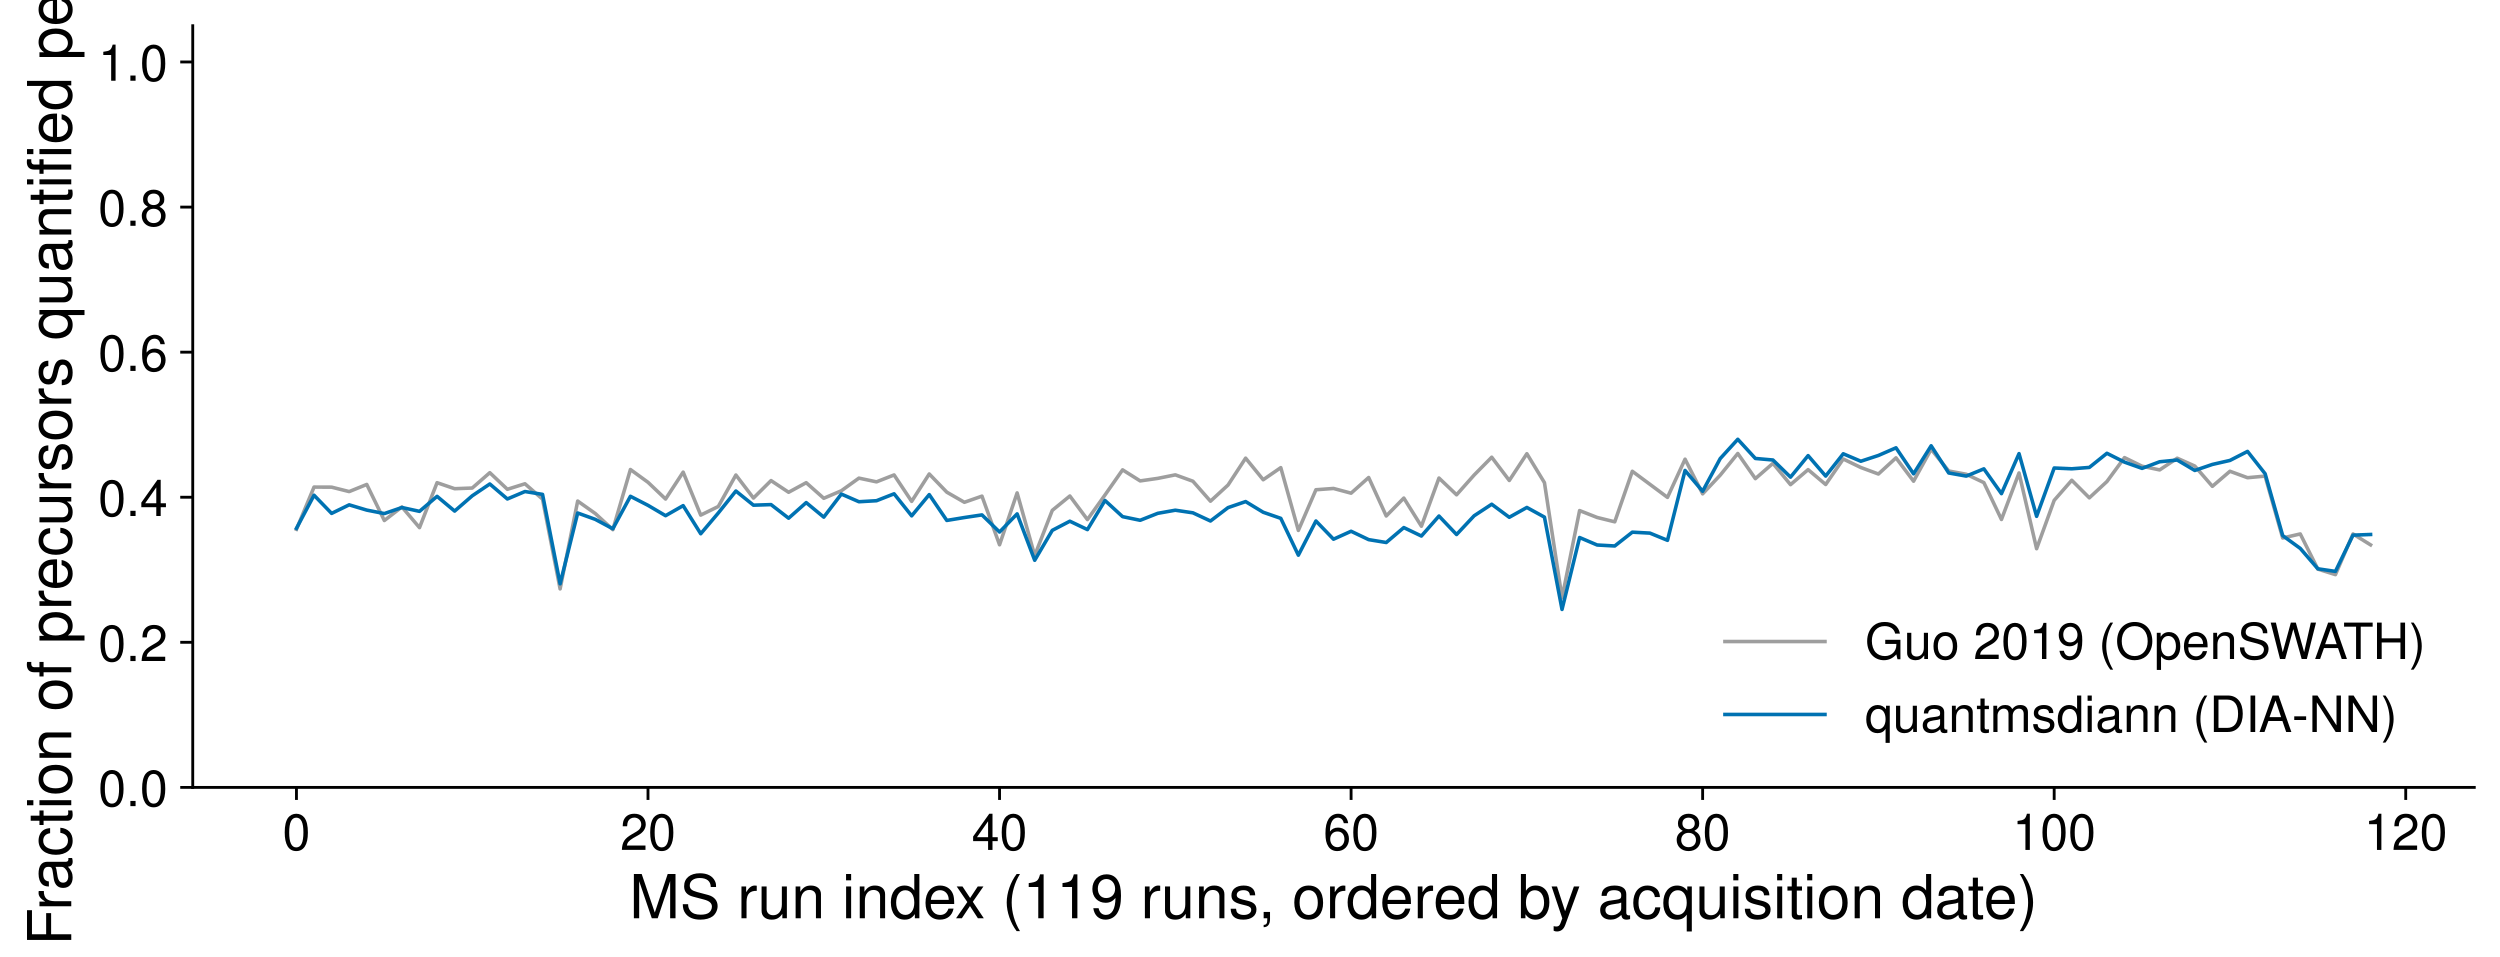
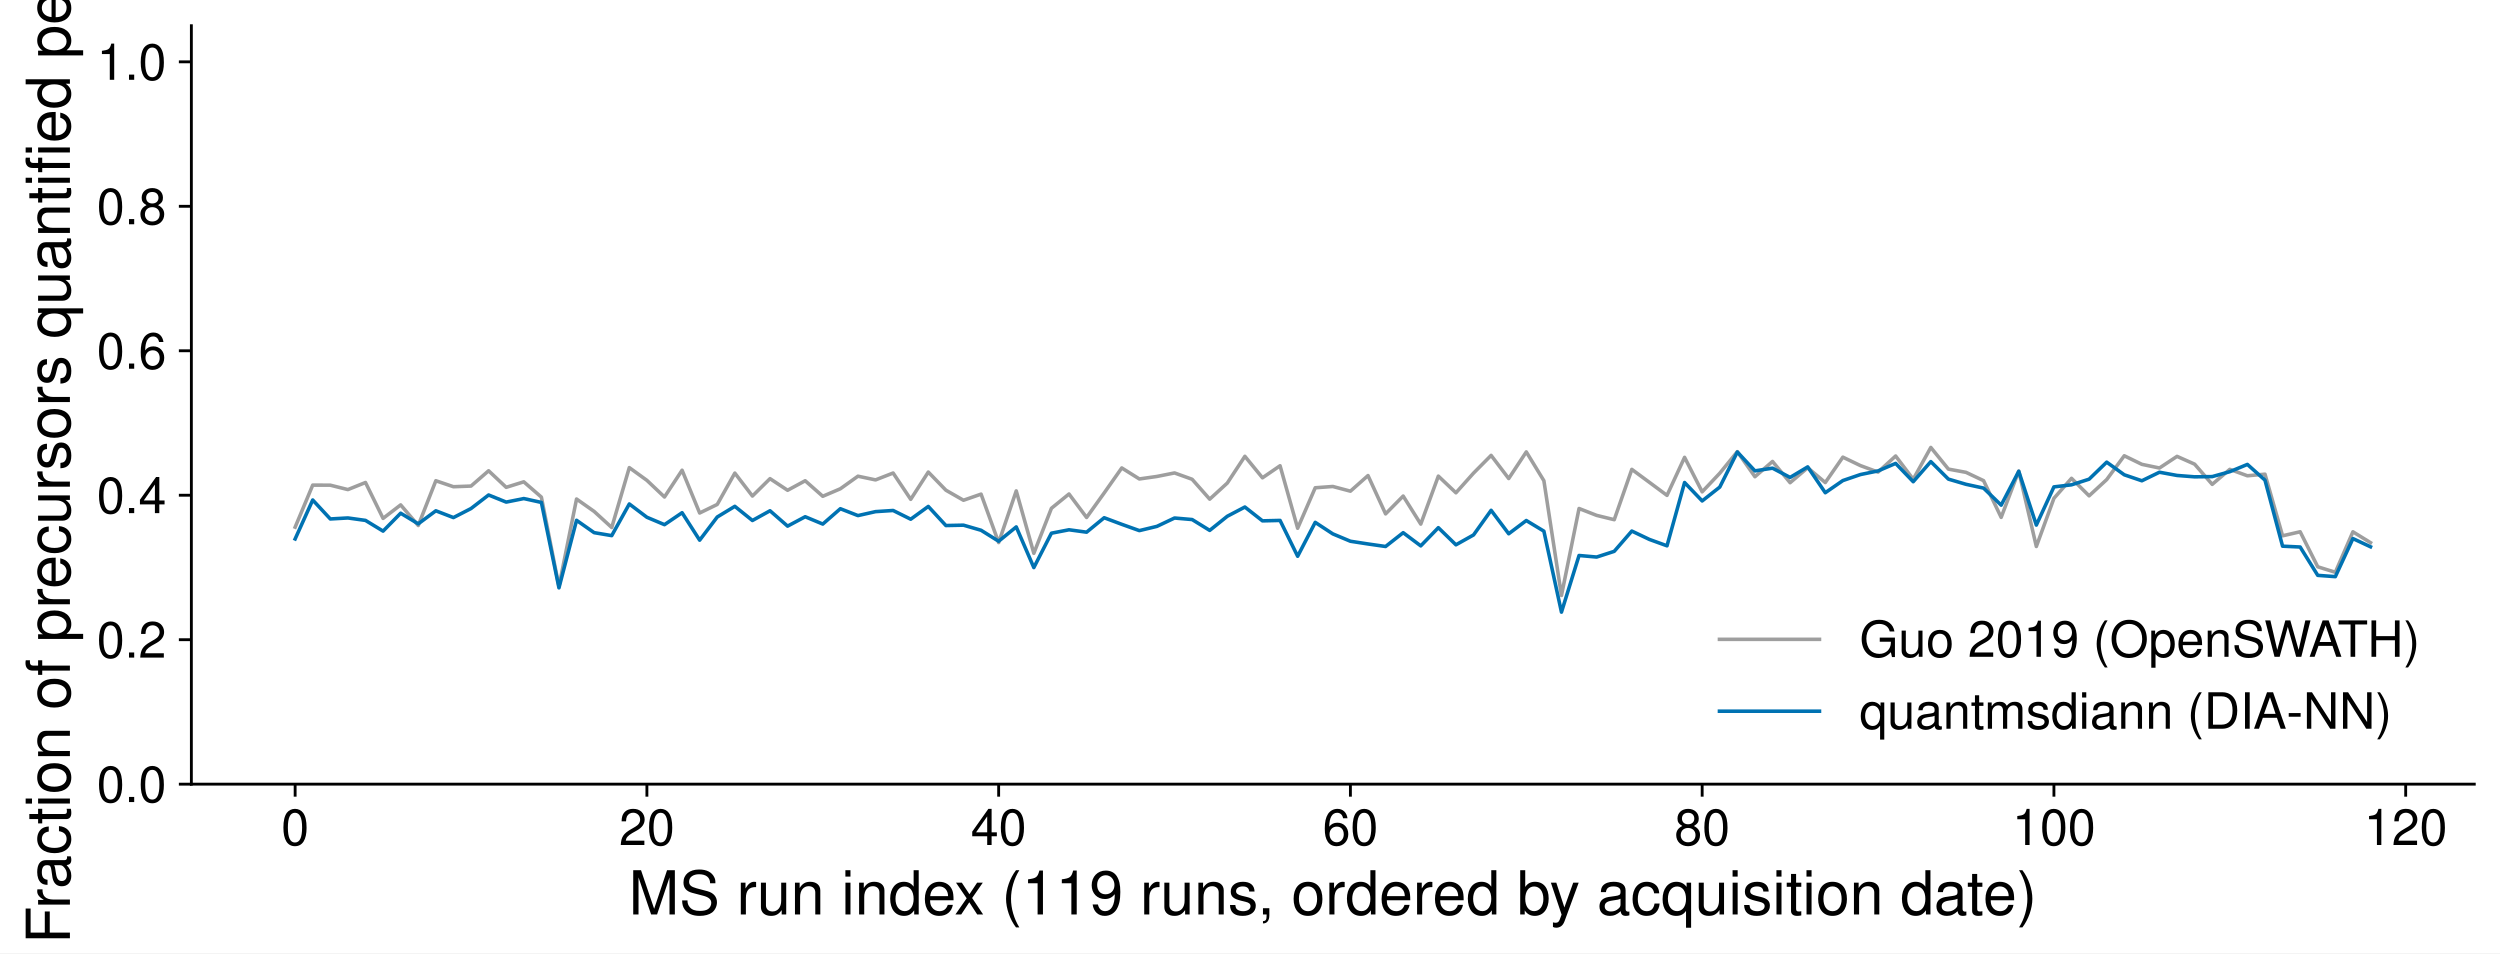
- <svg xmlns="http://www.w3.org/2000/svg" xmlns:xlink="http://www.w3.org/1999/xlink" width="699.803pt" height="267.884pt" viewBox="0 0 699.803 267.884" version="1.1">
+ <svg xmlns="http://www.w3.org/2000/svg" xmlns:xlink="http://www.w3.org/1999/xlink" width="699.841pt" height="266.845pt" viewBox="0 0 699.841 266.845" version="1.1">
  <defs>
    <style type="text/css">*{stroke-linejoin: round; stroke-linecap: butt}</style>
  </defs>
  <g id="figure_1">
    <g id="patch_1">
-       <path d="M 0 267.884  L 699.803 267.884  L 699.803 0  L 0 0  z " style="fill: #ffffff" />
+       <path d="M 0 266.845  L 699.841 266.845  L 699.841 0  L 0 0  z " style="fill: #ffffff" />
    </g>
    <g id="axes_1">
      <g id="patch_2">
-         <path d="M 53.953 220.411  L 692.603 220.411  L 692.603 7.2  L 53.953 7.2  z " style="fill: #ffffff" />
+         <path d="M 53.571 219.512  L 692.641 219.512  L 692.641 7.2  L 53.571 7.2  z " style="fill: #ffffff" />
      </g>
      <g id="matplotlib.axis_1">
        <g id="xtick_1">
          <g id="line2d_1">
            <defs>
-               <path id="m0c44b47401" d="M 0 0  L 0 3.5  " style="stroke: #000000; stroke-width: 0.8" />
+               <path id="m58cc68d00b" d="M 0 0  L 0 3.5  " style="stroke: #000000; stroke-width: 0.8" />
            </defs>
            <g>
-               <use xlink:href="#m0c44b47401" x="82.983" y="220.411" style="stroke: #000000; stroke-width: 0.8" />
+               <use xlink:href="#m58cc68d00b" x="82.62" y="219.512" style="stroke: #000000; stroke-width: 0.8" />
            </g>
          </g>
          <g id="text_1">
-             <text style="font-size: 14px; font-family: 'Helvetica', 'Arial', 'DejaVu Sans', sans-serif; text-anchor: middle" x="82.983" y="237.911" transform="rotate(-0 82.98298 237.9111)">0</text>
+             <text style="font-size: 14px; font-family: 'Helvetica', 'Arial', 'DejaVu Sans', sans-serif; text-anchor: middle" x="82.62" y="236.555" transform="rotate(-0 82.61957 236.5553)">0</text>
          </g>
        </g>
        <g id="xtick_2">
          <g id="line2d_2">
            <g>
-               <use xlink:href="#m0c44b47401" x="181.388" y="220.411" style="stroke: #000000; stroke-width: 0.8" />
+               <use xlink:href="#m58cc68d00b" x="181.09" y="219.512" style="stroke: #000000; stroke-width: 0.8" />
            </g>
          </g>
          <g id="text_2">
-             <text style="font-size: 14px; font-family: 'Helvetica', 'Arial', 'DejaVu Sans', sans-serif; text-anchor: middle" x="181.388" y="237.911" transform="rotate(-0 181.3882 237.9111)">20</text>
+             <text style="font-size: 14px; font-family: 'Helvetica', 'Arial', 'DejaVu Sans', sans-serif; text-anchor: middle" x="181.09" y="236.555" transform="rotate(-0 181.0895 236.5553)">20</text>
          </g>
        </g>
        <g id="xtick_3">
          <g id="line2d_3">
            <g>
-               <use xlink:href="#m0c44b47401" x="279.793" y="220.411" style="stroke: #000000; stroke-width: 0.8" />
+               <use xlink:href="#m58cc68d00b" x="279.559" y="219.512" style="stroke: #000000; stroke-width: 0.8" />
            </g>
          </g>
          <g id="text_3">
-             <text style="font-size: 14px; font-family: 'Helvetica', 'Arial', 'DejaVu Sans', sans-serif; text-anchor: middle" x="279.793" y="237.911" transform="rotate(-0 279.7935 237.9111)">40</text>
+             <text style="font-size: 14px; font-family: 'Helvetica', 'Arial', 'DejaVu Sans', sans-serif; text-anchor: middle" x="279.559" y="236.555" transform="rotate(-0 279.5595 236.5553)">40</text>
          </g>
        </g>
        <g id="xtick_4">
          <g id="line2d_4">
            <g>
-               <use xlink:href="#m0c44b47401" x="378.199" y="220.411" style="stroke: #000000; stroke-width: 0.8" />
+               <use xlink:href="#m58cc68d00b" x="378.029" y="219.512" style="stroke: #000000; stroke-width: 0.8" />
            </g>
          </g>
          <g id="text_4">
-             <text style="font-size: 14px; font-family: 'Helvetica', 'Arial', 'DejaVu Sans', sans-serif; text-anchor: middle" x="378.199" y="237.911" transform="rotate(-0 378.1987 237.9111)">60</text>
+             <text style="font-size: 14px; font-family: 'Helvetica', 'Arial', 'DejaVu Sans', sans-serif; text-anchor: middle" x="378.029" y="236.555" transform="rotate(-0 378.0294 236.5553)">60</text>
          </g>
        </g>
        <g id="xtick_5">
          <g id="line2d_5">
            <g>
-               <use xlink:href="#m0c44b47401" x="476.604" y="220.411" style="stroke: #000000; stroke-width: 0.8" />
+               <use xlink:href="#m58cc68d00b" x="476.499" y="219.512" style="stroke: #000000; stroke-width: 0.8" />
            </g>
          </g>
          <g id="text_5">
-             <text style="font-size: 14px; font-family: 'Helvetica', 'Arial', 'DejaVu Sans', sans-serif; text-anchor: middle" x="476.604" y="237.911" transform="rotate(-0 476.6039 237.9111)">80</text>
+             <text style="font-size: 14px; font-family: 'Helvetica', 'Arial', 'DejaVu Sans', sans-serif; text-anchor: middle" x="476.499" y="236.555" transform="rotate(-0 476.4994 236.5553)">80</text>
          </g>
        </g>
        <g id="xtick_6">
          <g id="line2d_6">
            <g>
-               <use xlink:href="#m0c44b47401" x="575.009" y="220.411" style="stroke: #000000; stroke-width: 0.8" />
+               <use xlink:href="#m58cc68d00b" x="574.969" y="219.512" style="stroke: #000000; stroke-width: 0.8" />
            </g>
          </g>
          <g id="text_6">
-             <text style="font-size: 14px; font-family: 'Helvetica', 'Arial', 'DejaVu Sans', sans-serif; text-anchor: middle" x="575.009" y="237.911" transform="rotate(-0 575.0092 237.9111)">100</text>
+             <text style="font-size: 14px; font-family: 'Helvetica', 'Arial', 'DejaVu Sans', sans-serif; text-anchor: middle" x="574.969" y="236.555" transform="rotate(-0 574.9693 236.5553)">100</text>
          </g>
        </g>
        <g id="xtick_7">
          <g id="line2d_7">
            <g>
-               <use xlink:href="#m0c44b47401" x="673.414" y="220.411" style="stroke: #000000; stroke-width: 0.8" />
+               <use xlink:href="#m58cc68d00b" x="673.439" y="219.512" style="stroke: #000000; stroke-width: 0.8" />
            </g>
          </g>
          <g id="text_7">
-             <text style="font-size: 14px; font-family: 'Helvetica', 'Arial', 'DejaVu Sans', sans-serif; text-anchor: middle" x="673.414" y="237.911" transform="rotate(-0 673.4144 237.9111)">120</text>
+             <text style="font-size: 14px; font-family: 'Helvetica', 'Arial', 'DejaVu Sans', sans-serif; text-anchor: middle" x="673.439" y="236.555" transform="rotate(-0 673.4393 236.5553)">120</text>
          </g>
        </g>
        <g id="text_8">
-           <text style="font-size: 17px; font-family: 'Helvetica', 'Arial', 'DejaVu Sans', sans-serif; text-anchor: middle" x="373.278" y="257.04" transform="rotate(-0 373.2784 257.04)">MS run index (119 runs, ordered by acquisition date)</text>
+           <text style="font-size: 17px; font-family: 'Helvetica', 'Arial', 'DejaVu Sans', sans-serif; text-anchor: middle" x="373.106" y="256" transform="rotate(-0 373.1059 256.0003)">MS run index (119 runs, ordered by acquisition date)</text>
        </g>
      </g>
      <g id="matplotlib.axis_2">
        <g id="ytick_1">
          <g id="line2d_8">
            <defs>
-               <path id="m05ac8b0666" d="M 0 0  L -3.5 0  " style="stroke: #000000; stroke-width: 0.8" />
+               <path id="mc0aa4ea80b" d="M 0 0  L -3.5 0  " style="stroke: #000000; stroke-width: 0.8" />
            </defs>
            <g>
-               <use xlink:href="#m05ac8b0666" x="53.953" y="220.411" style="stroke: #000000; stroke-width: 0.8" />
+               <use xlink:href="#mc0aa4ea80b" x="53.571" y="219.512" style="stroke: #000000; stroke-width: 0.8" />
            </g>
          </g>
          <g id="text_9">
-             <text style="font-size: 14px; font-family: 'Helvetica', 'Arial', 'DejaVu Sans', sans-serif; text-anchor: end" x="46.953" y="225.661" transform="rotate(-0 46.95344 225.6611)">0.0</text>
+             <text style="font-size: 14px; font-family: 'Helvetica', 'Arial', 'DejaVu Sans', sans-serif; text-anchor: end" x="46.571" y="224.534" transform="rotate(-0 46.57094 224.5339)">0.0</text>
          </g>
        </g>
        <g id="ytick_2">
          <g id="line2d_9">
            <g>
-               <use xlink:href="#m05ac8b0666" x="53.953" y="179.799" style="stroke: #000000; stroke-width: 0.8" />
+               <use xlink:href="#mc0aa4ea80b" x="53.571" y="179.072" style="stroke: #000000; stroke-width: 0.8" />
            </g>
          </g>
          <g id="text_10">
-             <text style="font-size: 14px; font-family: 'Helvetica', 'Arial', 'DejaVu Sans', sans-serif; text-anchor: end" x="46.953" y="185.049" transform="rotate(-0 46.95344 185.0495)">0.2</text>
+             <text style="font-size: 14px; font-family: 'Helvetica', 'Arial', 'DejaVu Sans', sans-serif; text-anchor: end" x="46.571" y="184.093" transform="rotate(-0 46.57094 184.0934)">0.2</text>
          </g>
        </g>
        <g id="ytick_3">
          <g id="line2d_10">
            <g>
-               <use xlink:href="#m05ac8b0666" x="53.953" y="139.188" style="stroke: #000000; stroke-width: 0.8" />
+               <use xlink:href="#mc0aa4ea80b" x="53.571" y="138.632" style="stroke: #000000; stroke-width: 0.8" />
            </g>
          </g>
          <g id="text_11">
-             <text style="font-size: 14px; font-family: 'Helvetica', 'Arial', 'DejaVu Sans', sans-serif; text-anchor: end" x="46.953" y="144.438" transform="rotate(-0 46.95344 144.4378)">0.4</text>
+             <text style="font-size: 14px; font-family: 'Helvetica', 'Arial', 'DejaVu Sans', sans-serif; text-anchor: end" x="46.571" y="143.653" transform="rotate(-0 46.57094 143.653)">0.4</text>
          </g>
        </g>
        <g id="ytick_4">
          <g id="line2d_11">
            <g>
-               <use xlink:href="#m05ac8b0666" x="53.953" y="98.576" style="stroke: #000000; stroke-width: 0.8" />
+               <use xlink:href="#mc0aa4ea80b" x="53.571" y="98.191" style="stroke: #000000; stroke-width: 0.8" />
            </g>
          </g>
          <g id="text_12">
-             <text style="font-size: 14px; font-family: 'Helvetica', 'Arial', 'DejaVu Sans', sans-serif; text-anchor: end" x="46.953" y="103.826" transform="rotate(-0 46.95344 103.8262)">0.6</text>
+             <text style="font-size: 14px; font-family: 'Helvetica', 'Arial', 'DejaVu Sans', sans-serif; text-anchor: end" x="46.571" y="103.212" transform="rotate(-0 46.57094 103.2125)">0.6</text>
          </g>
        </g>
        <g id="ytick_5">
          <g id="line2d_12">
            <g>
-               <use xlink:href="#m05ac8b0666" x="53.953" y="57.965" style="stroke: #000000; stroke-width: 0.8" />
+               <use xlink:href="#mc0aa4ea80b" x="53.571" y="57.751" style="stroke: #000000; stroke-width: 0.8" />
            </g>
          </g>
          <g id="text_13">
-             <text style="font-size: 14px; font-family: 'Helvetica', 'Arial', 'DejaVu Sans', sans-serif; text-anchor: end" x="46.953" y="63.215" transform="rotate(-0 46.95344 63.21455)">0.8</text>
+             <text style="font-size: 14px; font-family: 'Helvetica', 'Arial', 'DejaVu Sans', sans-serif; text-anchor: end" x="46.571" y="62.772" transform="rotate(-0 46.57094 62.772)">0.8</text>
          </g>
        </g>
        <g id="ytick_6">
          <g id="line2d_13">
            <g>
-               <use xlink:href="#m05ac8b0666" x="53.953" y="17.353" style="stroke: #000000; stroke-width: 0.8" />
+               <use xlink:href="#mc0aa4ea80b" x="53.571" y="17.31" style="stroke: #000000; stroke-width: 0.8" />
            </g>
          </g>
          <g id="text_14">
-             <text style="font-size: 14px; font-family: 'Helvetica', 'Arial', 'DejaVu Sans', sans-serif; text-anchor: end" x="46.953" y="22.603" transform="rotate(-0 46.95344 22.60291)">1.0</text>
+             <text style="font-size: 14px; font-family: 'Helvetica', 'Arial', 'DejaVu Sans', sans-serif; text-anchor: end" x="46.571" y="22.332" transform="rotate(-0 46.57094 22.33152)">1.0</text>
          </g>
        </g>
        <g id="text_15">
-           <text style="font-size: 17px; font-family: 'Helvetica', 'Arial', 'DejaVu Sans', sans-serif; text-anchor: middle" x="19.95" y="113.806" transform="rotate(-90 19.95 113.8055)">Fraction of precursors quantified per run</text>
+           <text style="font-size: 17px; font-family: 'Helvetica', 'Arial', 'DejaVu Sans', sans-serif; text-anchor: middle" x="19.567" y="113.356" transform="rotate(-90 19.5675 113.3563)">Fraction of precursors quantified per run</text>
        </g>
      </g>
      <g id="line2d_14">
-         <path d="M 82.983 148.161  L 87.903 136.344  L 92.824 136.365  L 97.744 137.604  L 102.664 135.61  L 107.584 145.701  L 112.505 141.906  L 117.425 147.695  L 122.345 135.114  L 127.265 136.798  L 132.186 136.613  L 137.106 132.315  L 142.026 136.966  L 146.946 135.421  L 151.867 139.715  L 156.787 164.842  L 161.707 140.257  L 166.627 143.741  L 171.548 148.262  L 176.468 131.429  L 181.388 135.005  L 186.308 139.686  L 191.229 132.163  L 196.149 144.186  L 201.069 141.776  L 205.99 132.969  L 210.91 139.413  L 215.83 134.531  L 220.75 137.797  L 225.671 135.119  L 230.591 139.484  L 235.511 137.373  L 240.431 133.838  L 245.352 134.879  L 250.272 132.948  L 255.192 140.341  L 260.112 132.676  L 265.033 137.772  L 269.953 140.601  L 274.873 138.88  L 279.793 152.497  L 284.714 137.977  L 289.634 155.511  L 294.554 142.863  L 299.475 138.842  L 304.395 145.441  L 309.315 138.548  L 314.235 131.521  L 319.156 134.615  L 324.076 133.91  L 328.996 132.923  L 333.916 134.703  L 338.837 140.294  L 343.757 135.765  L 348.677 128.247  L 353.597 134.287  L 358.518 130.904  L 363.438 148.471  L 368.358 137.092  L 373.278 136.731  L 378.199 138.049  L 383.119 133.666  L 388.039 144.429  L 392.959 139.425  L 397.88 147.3  L 402.8 133.817  L 407.72 138.502  L 412.641 132.974  L 417.561 127.987  L 422.481 134.493  L 427.401 127.009  L 432.322 135.106  L 437.242 167.361  L 442.162 142.922  L 447.082 144.853  L 452.003 146.066  L 456.923 131.92  L 461.843 135.568  L 466.763 139.228  L 471.684 128.541  L 476.604 138.233  L 481.524 133.007  L 486.444 126.942  L 491.365 133.981  L 496.285 129.695  L 501.205 135.664  L 506.126 131.462  L 511.046 135.622  L 515.966 128.486  L 520.886 130.862  L 525.807 132.684  L 530.727 128.163  L 535.647 134.699  L 540.567 125.758  L 545.488 131.844  L 550.408 132.755  L 555.328 135.093  L 560.248 145.411  L 565.169 132.394  L 570.089 153.593  L 575.009 140.059  L 579.929 134.439  L 584.85 139.354  L 589.77 134.795  L 594.69 128.096  L 599.61 130.505  L 604.531 131.538  L 609.451 128.264  L 614.371 130.455  L 619.292 136.134  L 624.212 131.916  L 629.132 133.721  L 634.052 133.272  L 638.973 150.595  L 643.893 149.462  L 648.813 159.306  L 653.733 160.85  L 658.654 149.47  L 663.574 152.522  " clip-path="url(#p0afad6f0eb)" style="fill: none; stroke: #9e9e9e; stroke-linecap: square" />
+         <path d="M 82.62 147.567  L 87.543 135.8  L 92.467 135.821  L 97.39 137.054  L 102.314 135.069  L 107.237 145.117  L 112.161 141.339  L 117.084 147.103  L 122.008 134.575  L 126.931 136.251  L 131.855 136.068  L 136.778 131.787  L 141.702 136.419  L 146.625 134.88  L 151.549 139.157  L 156.472 164.178  L 161.396 139.696  L 166.319 143.165  L 171.243 147.667  L 176.166 130.905  L 181.09 134.467  L 186.013 139.127  L 190.937 131.637  L 195.86 143.608  L 200.784 141.209  L 205.707 132.439  L 210.631 138.856  L 215.554 133.994  L 220.478 137.246  L 225.401 134.579  L 230.325 138.927  L 235.248 136.824  L 240.172 133.305  L 245.095 134.341  L 250.018 132.418  L 254.942 139.779  L 259.865 132.147  L 264.789 137.221  L 269.712 140.039  L 274.636 138.325  L 279.559 151.885  L 284.483 137.426  L 289.406 154.886  L 294.33 142.292  L 299.253 138.287  L 304.177 144.858  L 309.1 137.995  L 314.024 130.997  L 318.947 134.078  L 323.871 133.376  L 328.794 132.393  L 333.718 134.166  L 338.641 139.733  L 343.565 135.223  L 348.488 127.737  L 353.412 133.752  L 358.335 130.383  L 363.259 147.876  L 368.182 136.544  L 373.106 136.185  L 378.029 137.497  L 382.953 133.133  L 387.876 143.851  L 392.8 138.868  L 397.723 146.71  L 402.647 133.284  L 407.57 137.949  L 412.494 132.444  L 417.417 127.478  L 422.341 133.957  L 427.264 126.504  L 432.188 134.567  L 437.111 166.686  L 442.035 142.35  L 446.958 144.273  L 451.882 145.481  L 456.805 131.394  L 461.729 135.027  L 466.652 138.672  L 471.576 128.029  L 476.499 137.681  L 481.423 132.477  L 486.346 126.437  L 491.27 133.447  L 496.193 129.179  L 501.117 135.123  L 506.04 130.939  L 510.964 135.081  L 515.887 127.975  L 520.811 130.341  L 525.734 132.155  L 530.658 127.653  L 535.581 134.161  L 540.505 125.258  L 545.428 131.319  L 550.352 132.226  L 555.275 134.554  L 560.199 144.829  L 565.122 131.867  L 570.046 152.976  L 574.969 139.499  L 579.893 133.902  L 584.816 138.797  L 589.74 134.258  L 594.663 127.586  L 599.587 129.986  L 604.51 131.014  L 609.434 127.754  L 614.357 129.936  L 619.281 135.591  L 624.204 131.39  L 629.128 133.188  L 634.051 132.74  L 638.975 149.991  L 643.898 148.862  L 648.822 158.665  L 653.745 160.203  L 658.669 148.871  L 663.592 151.91  " clip-path="url(#pd1c5607e48)" style="fill: none; stroke: #9e9e9e; stroke-linecap: square" />
      </g>
      <g id="line2d_15">
-         <path d="M 82.983 147.895  L 87.903 138.625  L 92.824 143.709  L 97.744 141.314  L 102.664 142.789  L 107.584 143.758  L 112.505 142.063  L 117.425 143.138  L 122.345 138.943  L 127.265 143.061  L 132.186 138.79  L 137.106 135.475  L 142.026 139.673  L 146.946 137.59  L 151.867 138.386  L 156.787 163.416  L 161.707 143.601  L 166.627 145.379  L 171.548 148.009  L 176.468 138.926  L 181.388 141.454  L 186.308 144.35  L 191.229 141.541  L 196.149 149.406  L 201.069 143.596  L 205.99 137.448  L 210.91 141.412  L 215.83 141.249  L 220.75 145.054  L 225.671 140.689  L 230.591 144.755  L 235.511 138.304  L 240.431 140.446  L 245.352 140.162  L 250.272 138.227  L 255.192 144.396  L 260.112 138.453  L 265.033 145.68  L 269.953 144.868  L 274.873 144.133  L 279.793 148.924  L 284.714 143.849  L 289.634 156.831  L 294.554 148.459  L 299.475 145.895  L 304.395 148.245  L 309.315 140.095  L 314.235 144.62  L 319.156 145.64  L 324.076 143.692  L 328.996 142.818  L 333.916 143.548  L 338.837 145.838  L 343.757 142.092  L 348.677 140.403  L 353.597 143.391  L 358.518 145.097  L 363.438 155.405  L 368.358 145.838  L 373.278 150.932  L 378.199 148.71  L 383.119 151.055  L 388.039 151.858  L 392.959 147.681  L 397.88 150.047  L 402.8 144.451  L 407.72 149.621  L 412.641 144.377  L 417.561 141.148  L 422.481 144.799  L 427.401 142.051  L 432.322 144.751  L 437.242 170.59  L 442.162 150.464  L 447.082 152.558  L 452.003 152.829  L 456.923 148.965  L 461.843 149.228  L 466.763 151.248  L 471.684 131.694  L 476.604 137.52  L 481.524 128.37  L 486.444 122.967  L 491.365 128.332  L 496.285 128.765  L 501.205 133.559  L 506.126 127.541  L 511.046 133.26  L 515.966 127.023  L 520.886 129.112  L 525.807 127.493  L 530.727 125.35  L 535.647 132.629  L 540.567 124.786  L 545.488 132.397  L 550.408 133.269  L 555.328 131.242  L 560.248 138.181  L 565.169 126.982  L 570.089 144.531  L 575.009 131.004  L 579.929 131.224  L 584.85 130.843  L 589.77 126.885  L 594.69 129.36  L 599.61 131.107  L 604.531 129.257  L 609.451 128.773  L 614.371 131.689  L 619.292 130.004  L 624.212 128.884  L 629.132 126.362  L 634.052 132.607  L 638.973 149.929  L 643.893 153.51  L 648.813 159.217  L 653.733 159.943  L 658.654 149.801  L 663.574 149.614  " clip-path="url(#p0afad6f0eb)" style="fill: none; stroke: #0072b2; stroke-linecap: square" />
+         <path d="M 82.62 150.866  L 87.543 139.969  L 92.467 145.275  L 97.39 144.995  L 102.314 145.68  L 107.237 148.677  L 112.161 143.668  L 117.084 146.642  L 122.008 142.991  L 126.931 144.888  L 131.855 142.356  L 136.778 138.566  L 141.702 140.553  L 146.625 139.566  L 151.549 140.646  L 156.472 164.555  L 161.396 145.652  L 166.319 149.109  L 171.243 149.94  L 176.166 141.078  L 181.09 144.8  L 186.013 146.873  L 190.937 143.529  L 195.86 151.214  L 200.784 144.726  L 205.707 141.743  L 210.631 145.706  L 215.554 142.981  L 220.478 147.284  L 225.401 144.655  L 230.325 146.705  L 235.248 142.41  L 240.172 144.333  L 245.095 143.224  L 250.018 142.902  L 254.942 145.346  L 259.865 141.771  L 264.789 147.117  L 269.712 147.013  L 274.636 148.441  L 279.559 151.511  L 284.483 147.505  L 289.406 158.885  L 294.33 149.261  L 299.253 148.306  L 304.177 148.976  L 309.1 144.935  L 314.024 146.776  L 318.947 148.537  L 323.871 147.347  L 328.794 145.013  L 333.718 145.44  L 338.641 148.477  L 343.565 144.523  L 348.488 141.935  L 353.412 145.805  L 358.335 145.685  L 363.259 155.716  L 368.182 146.229  L 373.106 149.454  L 378.029 151.514  L 382.953 152.275  L 387.876 152.983  L 392.8 149.121  L 397.723 152.808  L 402.647 147.718  L 407.57 152.508  L 412.494 149.753  L 417.417 142.857  L 422.341 149.416  L 427.264 145.716  L 432.188 148.689  L 437.111 171.356  L 442.035 155.503  L 446.958 155.938  L 451.882 154.34  L 456.805 148.664  L 461.729 151.006  L 466.652 152.792  L 471.576 135.079  L 476.499 140.23  L 481.423 136.355  L 486.346 126.536  L 491.27 131.814  L 496.193 131.056  L 501.117 133.649  L 506.04 130.7  L 510.964 137.931  L 515.887 134.526  L 520.811 132.842  L 525.734 131.829  L 530.658 129.725  L 535.581 134.848  L 540.505 129.224  L 545.428 134.121  L 550.352 135.571  L 555.275 136.64  L 560.199 141.408  L 565.122 131.936  L 570.046 146.985  L 574.969 136.298  L 579.893 135.717  L 584.816 134.141  L 589.74 129.375  L 594.663 132.913  L 599.587 134.585  L 604.51 132.192  L 609.434 133.096  L 614.357 133.481  L 619.281 133.418  L 624.204 132.043  L 629.128 130.007  L 634.051 134.407  L 638.975 152.894  L 643.898 153.13  L 648.822 161.064  L 653.745 161.424  L 658.669 150.768  L 663.592 153.067  " clip-path="url(#pd1c5607e48)" style="fill: none; stroke: #0072b2; stroke-linecap: square" />
      </g>
      <g id="patch_3">
-         <path d="M 53.953 220.411  L 53.953 7.2  " style="fill: none; stroke: #000000; stroke-width: 0.8; stroke-linejoin: miter; stroke-linecap: square" />
+         <path d="M 53.571 219.512  L 53.571 7.2  " style="fill: none; stroke: #000000; stroke-width: 0.8; stroke-linejoin: miter; stroke-linecap: square" />
      </g>
      <g id="patch_4">
-         <path d="M 53.953 220.411  L 692.603 220.411  " style="fill: none; stroke: #000000; stroke-width: 0.8; stroke-linejoin: miter; stroke-linecap: square" />
+         <path d="M 53.571 219.512  L 692.641 219.512  " style="fill: none; stroke: #000000; stroke-width: 0.8; stroke-linejoin: miter; stroke-linecap: square" />
      </g>
      <g id="legend_1">
        <g id="line2d_16">
-           <path d="M 482.846 179.575  L 496.846 179.575  L 510.846 179.575  " style="fill: none; stroke: #9e9e9e; stroke-linecap: square" />
+           <path d="M 481.339 178.969  L 495.339 178.969  L 509.339 178.969  " style="fill: none; stroke: #9e9e9e; stroke-linecap: square" />
        </g>
        <g id="text_16">
-           <text style="font-size: 14px; font-family: 'Helvetica', 'Arial', 'DejaVu Sans', sans-serif; text-anchor: start" x="522.046" y="184.475" transform="rotate(-0 522.0462 184.4748)">Guo 2019 (OpenSWATH)</text>
+           <text style="font-size: 14px; font-family: 'Helvetica', 'Arial', 'DejaVu Sans', sans-serif; text-anchor: start" x="520.539" y="183.869" transform="rotate(-0 520.5394 183.8694)">Guo 2019 (OpenSWATH)</text>
        </g>
        <g id="line2d_17">
-           <path d="M 482.846 199.993  L 496.846 199.993  L 510.846 199.993  " style="fill: none; stroke: #0072b2; stroke-linecap: square" />
+           <path d="M 481.339 199.094  L 495.339 199.094  L 509.339 199.094  " style="fill: none; stroke: #0072b2; stroke-linecap: square" />
        </g>
        <g id="text_17">
-           <text style="font-size: 14px; font-family: 'Helvetica', 'Arial', 'DejaVu Sans', sans-serif; text-anchor: start" x="522.046" y="204.893" transform="rotate(-0 522.0462 204.893)">quantmsdiann (DIA-NN)</text>
+           <text style="font-size: 14px; font-family: 'Helvetica', 'Arial', 'DejaVu Sans', sans-serif; text-anchor: start" x="520.539" y="203.994" transform="rotate(-0 520.5394 203.9944)">quantmsdiann (DIA-NN)</text>
        </g>
      </g>
    </g>
  </g>
  <defs>
-     <clipPath id="p0afad6f0eb">
-       <rect x="53.953" y="7.2" width="638.65" height="213.211" />
+     <clipPath id="pd1c5607e48">
+       <rect x="53.571" y="7.2" width="639.07" height="212.312" />
    </clipPath>
  </defs>
</svg>
